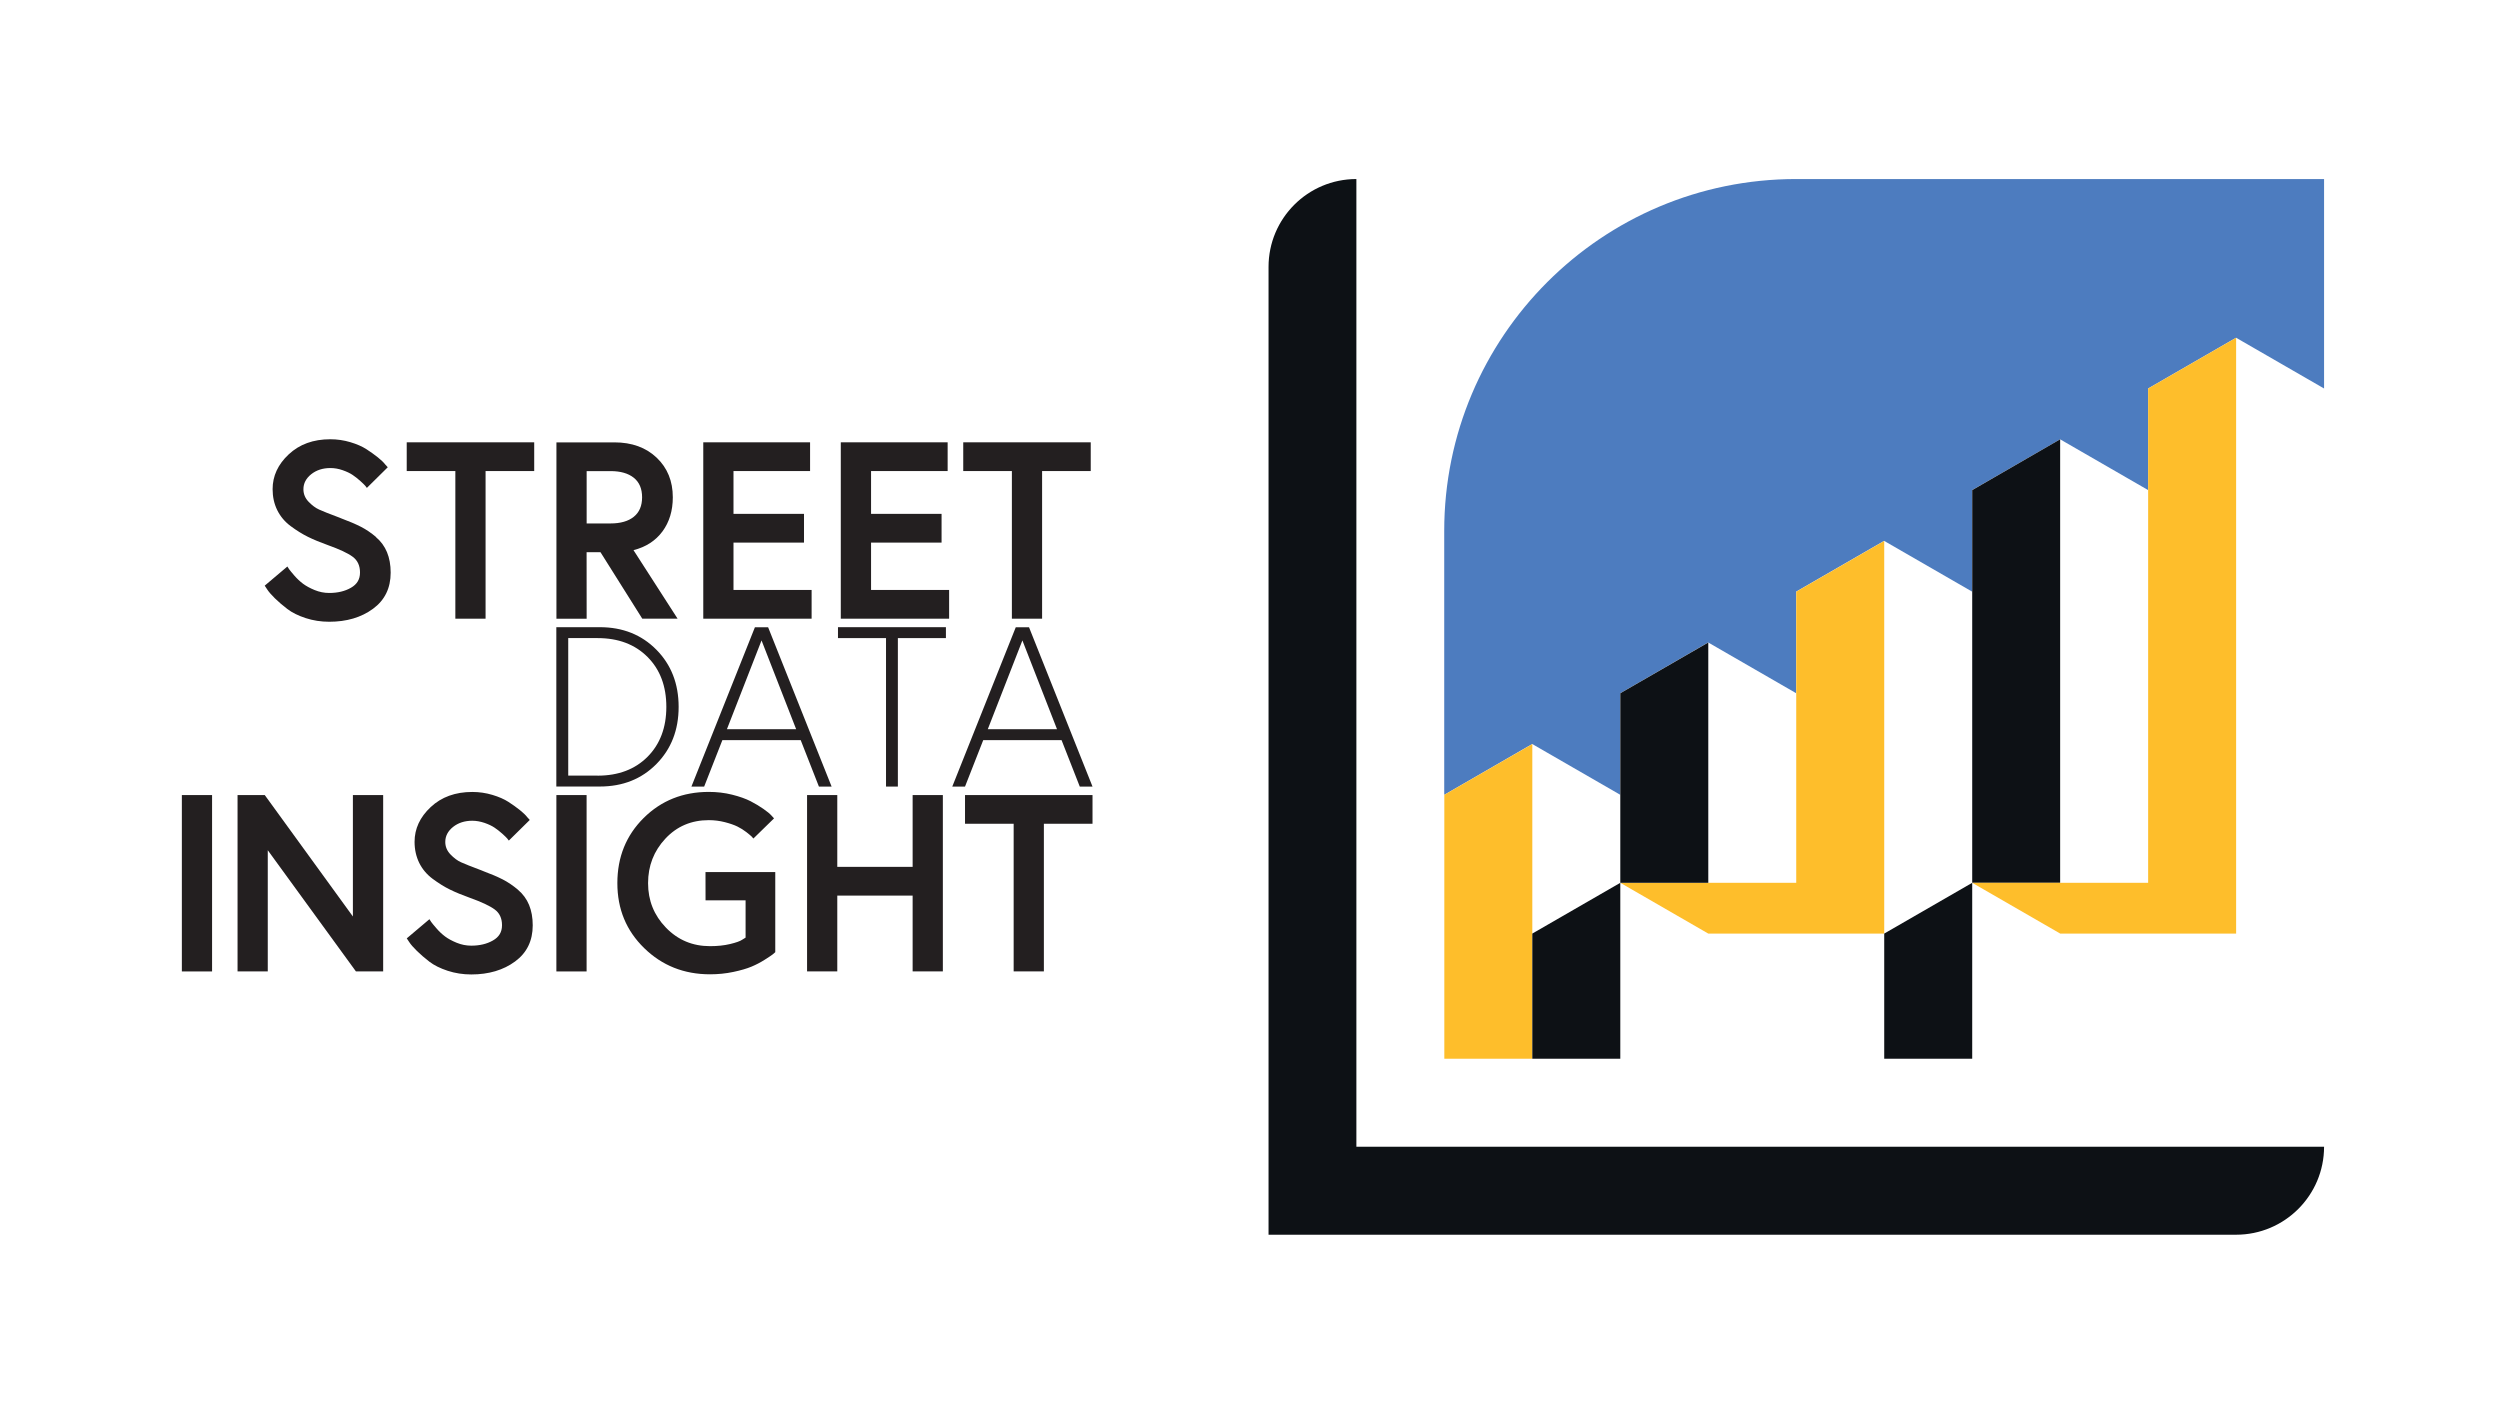
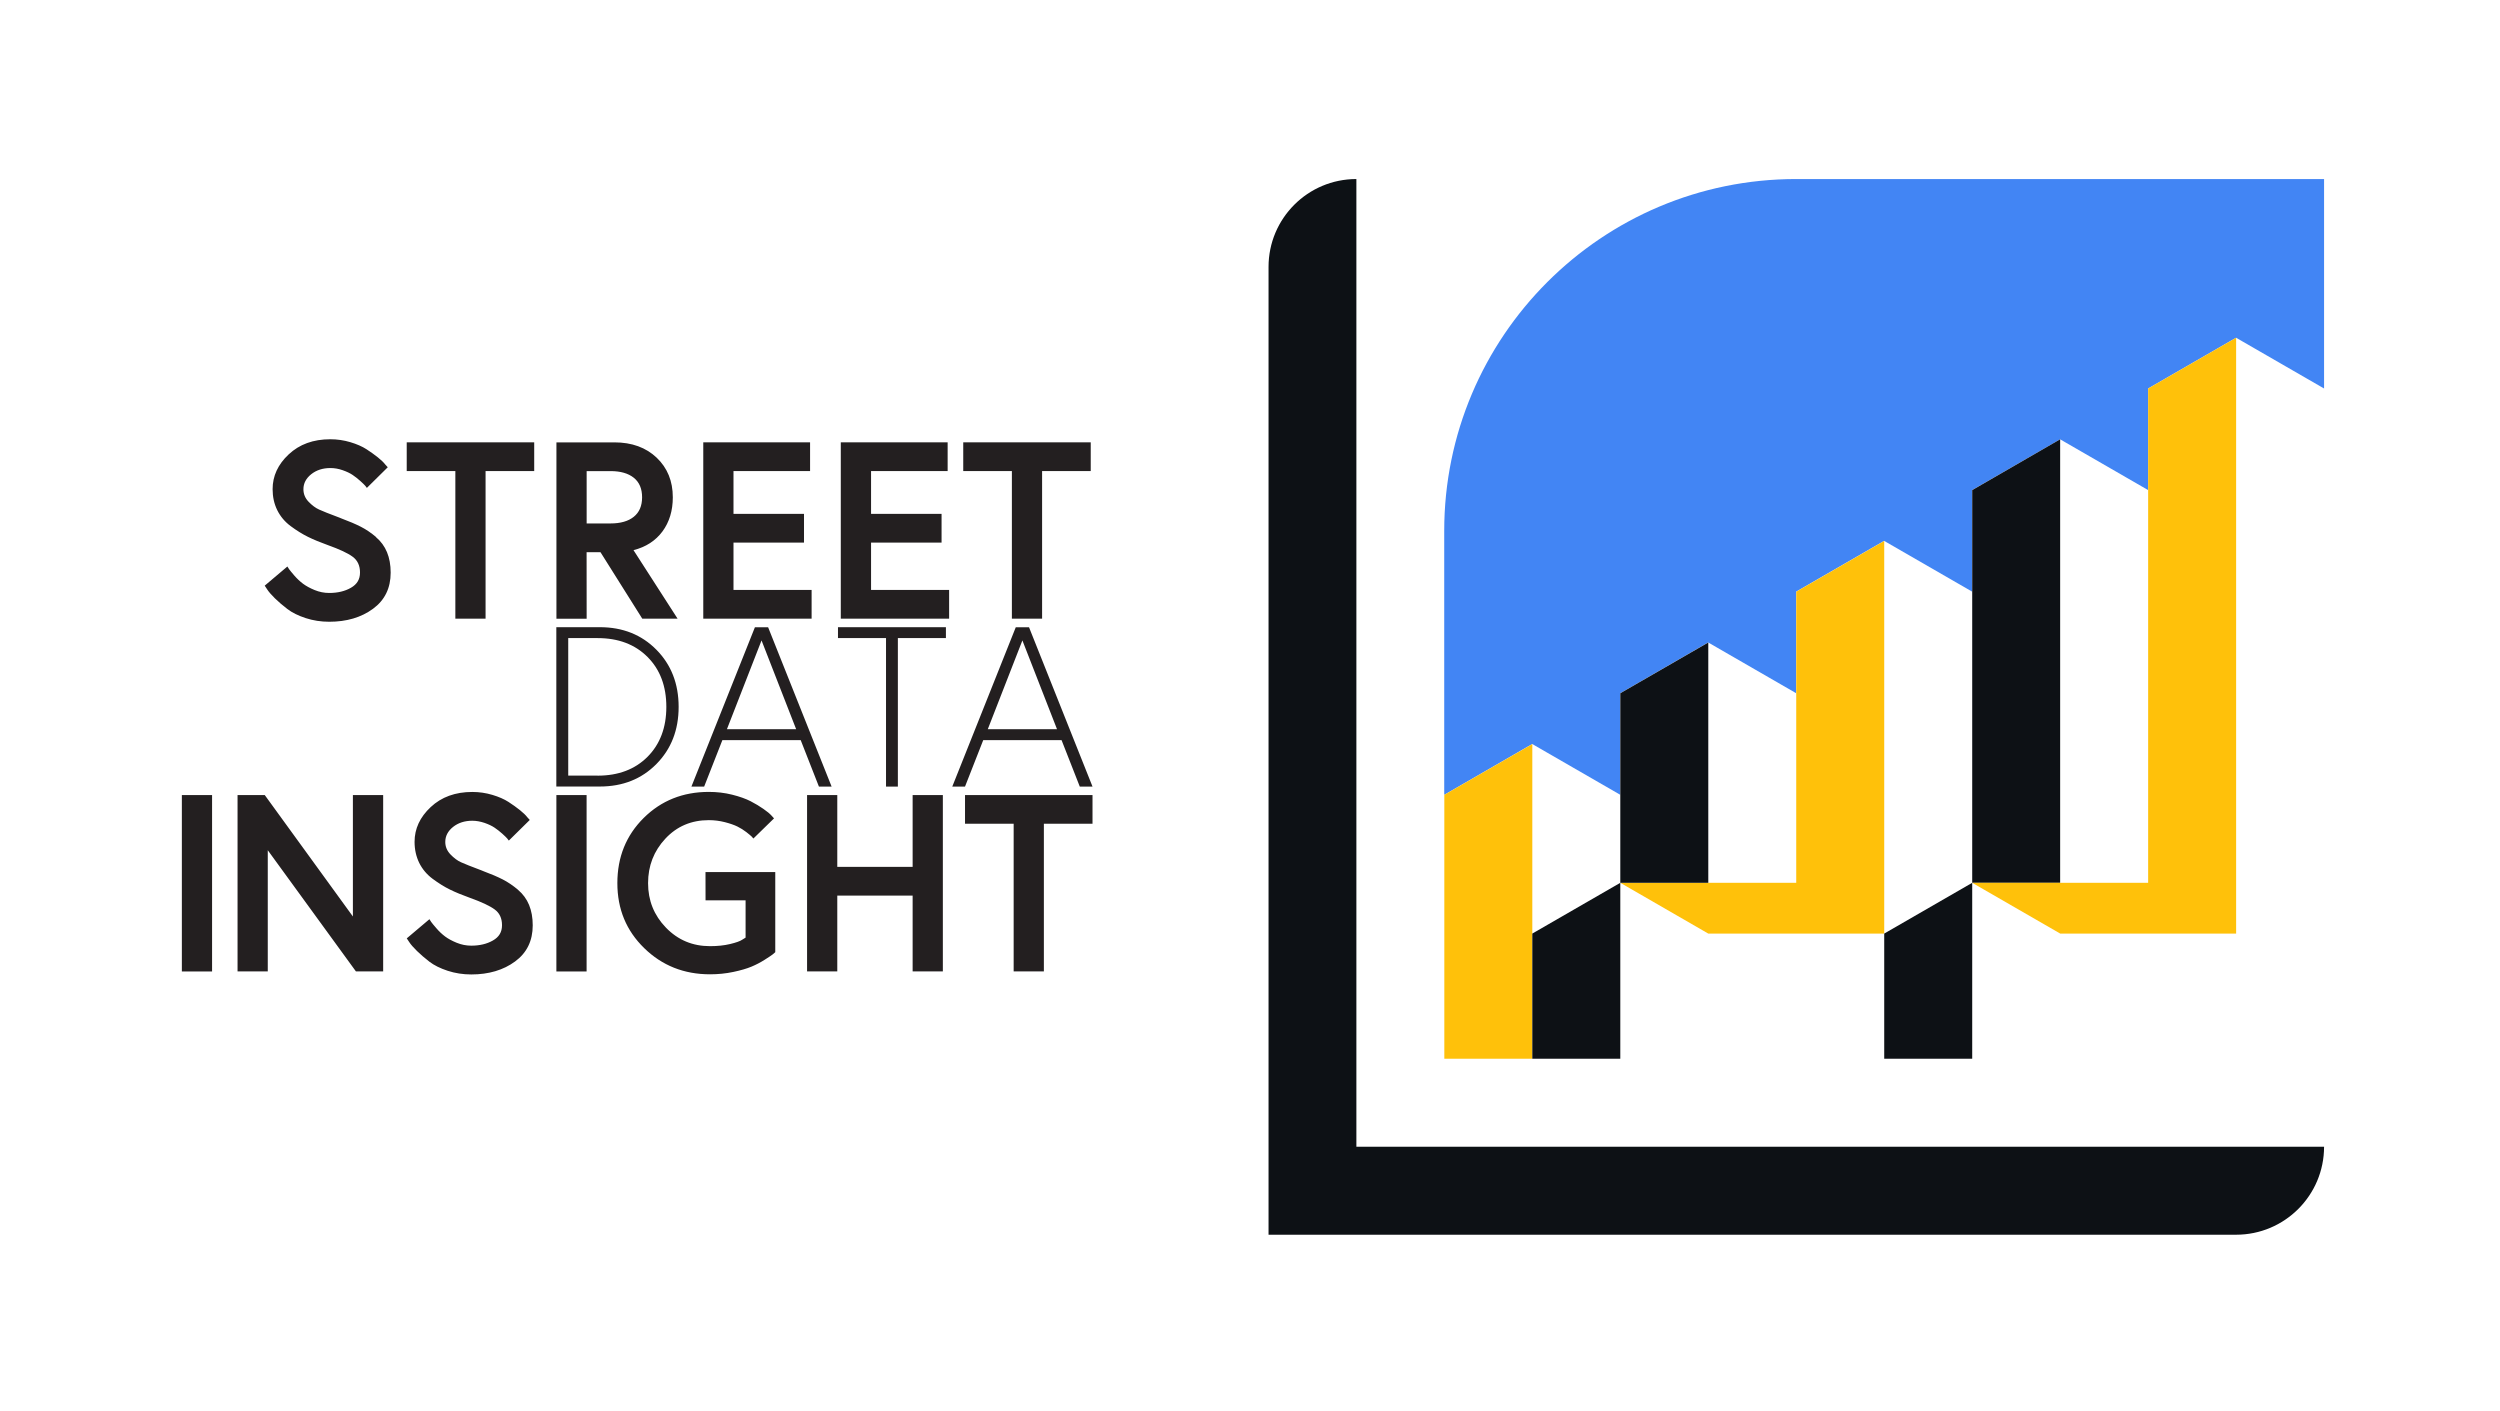
<svg xmlns="http://www.w3.org/2000/svg" viewBox="0 0 506.31 285.69">
  <defs>
-     <style>.e{fill:#0d1115;}.f{fill:#4d7cbf;}.g{clip-path:url(#d);}.h{fill:#febe2b;}.i{fill:none;}.j{fill:#231f20;}</style>
    <clipPath id="d">
-       <rect class="i" width="506.31" height="285.69" />
+       <path fill="none" d="M0 0h506.31v285.69H0z" />
    </clipPath>
+     <style>.e{fill:#0d1115}.g{fill:#ffc10a}</style>
  </defs>
-   <g id="a" />
  <g id="b">
-     <g id="c">
-       <g class="g">
-         <g>
-           <path class="j" d="M137.44,143.16c0-4.67-1.5-8.53-4.5-11.57-3-3.04-6.82-4.57-11.46-4.57h-8.81v32.27h8.81c4.64,0,8.46-1.52,11.46-4.56,3-3.04,4.5-6.9,4.5-11.57m-16.41,13.92h-5.95v-27.85h5.95c4.21,0,7.58,1.28,10.12,3.83,2.54,2.55,3.8,5.92,3.8,10.1s-1.27,7.55-3.8,10.1c-2.54,2.55-5.91,3.83-10.12,3.83" />
-           <path class="j" d="M168.42,159.3l-12.86-32.27h-2.67l-12.86,32.27h2.58l3.69-9.41h15.86l3.69,9.41m-18.63-11.62l7.01-17.98,7.01,17.98h-14.02Z" />
-           <polyline class="j" points="169.71 129.23 179.44 129.23 179.44 159.3 181.84 159.3 181.84 129.23 191.57 129.23 191.57 127.02 169.71 127.02" />
-           <path class="j" d="M214.99,149.89l3.69,9.41h2.58l-12.86-32.27h-2.68l-12.86,32.27h2.58l3.69-9.41m7.93-20.19l7.01,17.98h-14.02l7.01-17.98Z" />
-           <path class="j" d="M76.17,108.77c-1-.85-2.03-1.55-3.09-2.09-1.06-.54-2.37-1.1-3.93-1.68-.07-.03-.19-.08-.36-.15-2.08-.78-3.47-1.33-4.18-1.66-.71-.32-1.42-.85-2.12-1.58-.7-.73-1.04-1.57-1.04-2.53,0-1.19,.53-2.2,1.58-3.04,1.05-.83,2.34-1.25,3.88-1.25,.82,0,1.64,.14,2.47,.43,.83,.29,1.51,.61,2.04,.97,.53,.36,1.05,.77,1.55,1.22,.51,.46,.84,.78,1,.97,.15,.19,.26,.33,.33,.43l4.23-4.18-.51-.56c-.31-.41-.8-.88-1.48-1.43-.68-.54-1.45-1.1-2.32-1.66-.87-.56-1.96-1.04-3.27-1.43-1.31-.39-2.66-.59-4.06-.59-3.44,0-6.24,1.02-8.42,3.06-2.18,2.04-3.26,4.39-3.26,7.04,0,1.57,.31,2.98,.94,4.26,.63,1.27,1.54,2.36,2.73,3.24,1.19,.88,2.36,1.61,3.5,2.17,1.14,.56,2.47,1.11,4,1.66,2.38,.85,4.07,1.64,5.05,2.37,.99,.73,1.48,1.8,1.48,3.19s-.61,2.39-1.84,3.09c-1.22,.7-2.69,1.05-4.39,1.05-1.02,0-2.01-.2-2.96-.59-.95-.39-1.73-.82-2.35-1.28-.61-.46-1.19-1-1.74-1.63-.54-.63-.9-1.06-1.07-1.3-.17-.24-.29-.42-.36-.56l-4.59,3.88,.51,.77c.31,.48,.82,1.07,1.55,1.79,.73,.71,1.57,1.44,2.53,2.17,.95,.73,2.19,1.34,3.7,1.84,1.51,.49,3.1,.74,4.77,.74,3.54,0,6.5-.88,8.88-2.63,2.38-1.75,3.57-4.19,3.57-7.32,0-1.56-.25-2.94-.74-4.13-.49-1.19-1.24-2.21-2.24-3.06" />
-           <polyline class="j" points="82.37 95.4 92.22 95.4 92.22 125.3 98.34 125.3 98.34 95.4 108.19 95.4 108.19 89.58 82.37 89.58" />
-           <path class="j" d="M118.8,111.83h2.81l8.47,13.47h7.15l-8.93-13.88c2.52-.64,4.47-1.91,5.87-3.8,1.39-1.89,2.09-4.19,2.09-6.91,0-3.27-1.09-5.94-3.26-8.01-2.18-2.07-5.03-3.11-8.57-3.11h-11.74v35.72h6.12m0-29.9h4.85c2.01,0,3.57,.45,4.7,1.35,1.12,.9,1.68,2.22,1.68,3.95s-.56,3.05-1.68,3.95c-1.12,.9-2.69,1.35-4.7,1.35h-4.85v-10.61Z" />
-           <polyline class="j" points="164.37 119.48 148.55 119.48 148.55 109.89 162.83 109.89 162.83 104.07 148.55 104.07 148.55 95.4 164.06 95.4 164.06 89.58 142.43 89.58 142.43 125.3 164.37 125.3" />
-           <polyline class="j" points="204.93 125.3 211.05 125.3 211.05 95.4 220.9 95.4 220.9 89.58 195.08 89.58 195.08 95.4 204.93 95.4" />
-           <polyline class="j" points="176.41 109.89 190.69 109.89 190.69 104.07 176.41 104.07 176.41 95.4 191.92 95.4 191.92 89.58 170.28 89.58 170.28 125.3 192.22 125.3 192.22 119.48 176.41 119.48" />
-           <path class="j" d="M104.91,180.2c-1.01-.85-2.04-1.55-3.09-2.09-1.06-.54-2.36-1.1-3.93-1.68-.07-.03-.19-.08-.36-.15-2.07-.78-3.47-1.33-4.18-1.66-.71-.32-1.42-.85-2.12-1.58-.7-.73-1.05-1.57-1.05-2.53,0-1.19,.53-2.2,1.58-3.04,1.05-.83,2.35-1.25,3.88-1.25,.82,0,1.64,.15,2.48,.43,.83,.29,1.51,.61,2.04,.97,.53,.36,1.05,.76,1.56,1.22,.51,.46,.84,.78,1,.97,.15,.19,.26,.33,.33,.43l4.24-4.18-.51-.56c-.31-.41-.8-.88-1.48-1.43-.68-.54-1.45-1.1-2.32-1.66-.87-.56-1.96-1.04-3.27-1.43-1.31-.39-2.66-.59-4.06-.59-3.43,0-6.24,1.02-8.42,3.06-2.18,2.04-3.27,4.39-3.27,7.04,0,1.57,.32,2.98,.94,4.26,.63,1.27,1.54,2.36,2.73,3.24,1.19,.88,2.35,1.61,3.5,2.17,1.14,.56,2.48,1.11,4.01,1.66,2.38,.85,4.06,1.64,5.05,2.37,.99,.73,1.48,1.79,1.48,3.19s-.61,2.39-1.84,3.09c-1.22,.7-2.69,1.05-4.39,1.05-1.02,0-2.01-.2-2.96-.59-.95-.39-1.74-.82-2.35-1.28-.61-.46-1.19-1-1.73-1.63-.55-.63-.9-1.06-1.07-1.3-.17-.24-.29-.43-.36-.56l-4.59,3.88,.51,.77c.31,.48,.83,1.07,1.56,1.79,.73,.71,1.57,1.44,2.52,2.17,.95,.73,2.19,1.34,3.7,1.84,1.51,.49,3.1,.74,4.77,.74,3.54,0,6.5-.88,8.88-2.63,2.38-1.75,3.57-4.19,3.57-7.32,0-1.56-.25-2.94-.74-4.13-.49-1.19-1.24-2.21-2.24-3.06" />
-           <rect class="j" x="112.68" y="161.02" width="6.12" height="35.72" />
-           <path class="j" d="M142.89,182.34h8.11v7.55l-.66,.41c-.44,.31-1.27,.6-2.48,.89-1.21,.29-2.56,.43-4.06,.43-3.54,0-6.51-1.25-8.93-3.75-2.42-2.5-3.62-5.5-3.62-9.01s1.17-6.51,3.5-9.01c2.33-2.5,5.26-3.75,8.8-3.75,1.12,0,2.21,.14,3.26,.41,1.05,.27,1.9,.57,2.55,.89,.65,.32,1.24,.7,1.79,1.12,.54,.43,.9,.72,1.07,.89,.17,.17,.29,.31,.36,.41l4.18-4.08-.51-.56c-.34-.38-.88-.83-1.63-1.35-.75-.53-1.62-1.05-2.6-1.56-.99-.51-2.24-.95-3.75-1.33s-3.09-.56-4.72-.56c-5.24,0-9.64,1.76-13.19,5.28-3.55,3.52-5.33,7.92-5.33,13.19s1.81,9.63,5.43,13.16c3.62,3.54,8.07,5.31,13.34,5.31,1.63,0,3.21-.16,4.72-.48s2.74-.68,3.67-1.07c.93-.39,1.82-.85,2.65-1.38,.83-.53,1.37-.88,1.61-1.07,.24-.19,.42-.35,.56-.48v-16.23h-14.13" />
-           <polyline class="j" points="184.83 175.56 169.57 175.56 169.57 161.02 163.45 161.02 163.45 196.73 169.57 196.73 169.57 181.38 184.83 181.38 184.83 196.73 190.95 196.73 190.95 161.02 184.83 161.02" />
-           <polyline class="j" points="195.44 166.83 205.29 166.83 205.29 196.73 211.41 196.73 211.41 166.83 221.26 166.83 221.26 161.02 195.44 161.02" />
-           <polyline class="j" points="71.47 185.61 53.62 161.02 48.11 161.02 48.11 196.73 54.23 196.73 54.23 172.19 72.08 196.73 77.6 196.73 77.6 161.02 71.47 161.02" />
-           <rect class="j" x="36.83" y="161.02" width="6.12" height="35.72" />
-           <path class="f" d="M363.78,36.26h106.9v42.42c-5.94-3.43-11.88-6.86-17.82-10.28-5.94,3.43-11.88,6.86-17.82,10.28v20.57c-5.94-3.43-11.88-6.86-17.82-10.28l-17.82,10.28v20.57l-17.82-10.28c-5.94,3.43-11.88,6.86-17.82,10.28v20.57l-17.82-10.28-17.7,10.22-.11,.06v20.57l-17.82-10.28c-5.94,3.43-11.88,6.86-17.82,10.29v-53.45c0-39.36,31.91-71.26,71.27-71.26" />
-           <path class="e" d="M470.68,232.24c0,9.84-7.98,17.82-17.82,17.82h-195.95V54.05c0-9.82,7.96-17.79,17.79-17.79V232.24" />
-           <path class="h" d="M310.33,150.69v63.73h-17.82v-53.45c5.94-3.43,11.88-6.86,17.82-10.28" />
-           <path class="h" d="M381.6,109.54v79.53h-35.64l-17.81-10.28h35.63v-58.96c5.94-3.43,11.88-6.86,17.82-10.28" />
-           <polyline class="e" points="417.23 88.97 417.23 178.79 399.42 178.79 399.42 99.26" />
-           <path class="e" d="M345.97,130.12v48.67h-17.82v-38.39c5.94-3.43,11.88-6.86,17.82-10.28" />
-           <path class="e" d="M399.42,178.79v35.63h-17.82v-25.35c5.94-3.43,11.88-6.85,17.82-10.28" />
-           <path class="e" d="M328.15,178.79v35.63h-17.82v-25.35c5.94-3.43,11.88-6.85,17.82-10.28" />
-           <path class="h" d="M452.87,68.4v120.67h-35.63l-17.82-10.28h35.63V78.68c5.94-3.43,11.88-6.86,17.82-10.28" />
-         </g>
-       </g>
+     <g id="c" clip-path="url(#d)">
+       <path fill="#231f20" d="M137.44 143.16c0-4.67-1.5-8.53-4.5-11.57-3-3.04-6.82-4.57-11.46-4.57h-8.81v32.27h8.81c4.64 0 8.46-1.52 11.46-4.56s4.5-6.9 4.5-11.57m-16.41 13.92h-5.95v-27.85h5.95c4.21 0 7.58 1.28 10.12 3.83s3.8 5.92 3.8 10.1-1.27 7.55-3.8 10.1c-2.54 2.55-5.91 3.83-10.12 3.83m47.39 2.21-12.86-32.27h-2.67l-12.86 32.27h2.58l3.69-9.41h15.86l3.69 9.41m-18.63-11.62 7.01-17.98 7.01 17.98h-14.02Zm22.49-18.45h9.73v30.07h2.4v-30.07h9.73v-2.21h-21.86m45.28 22.87 3.69 9.41h2.58l-12.86-32.27h-2.68l-12.86 32.27h2.58l3.69-9.41m7.93-20.19 7.01 17.98h-14.02l7.01-17.98ZM76.17 108.77c-1-.85-2.03-1.55-3.09-2.09-1.06-.54-2.37-1.1-3.93-1.68-.07-.03-.19-.08-.36-.15-2.08-.78-3.47-1.33-4.18-1.66-.71-.32-1.42-.85-2.12-1.58s-1.04-1.57-1.04-2.53c0-1.19.53-2.2 1.58-3.04 1.05-.83 2.34-1.25 3.88-1.25.82 0 1.64.14 2.47.43s1.51.61 2.04.97 1.05.77 1.55 1.22c.51.46.84.78 1 .97.15.19.26.33.33.43l4.23-4.18-.51-.56c-.31-.41-.8-.88-1.48-1.43-.68-.54-1.45-1.1-2.32-1.66-.87-.56-1.96-1.04-3.27-1.43s-2.66-.59-4.06-.59c-3.44 0-6.24 1.02-8.42 3.06s-3.26 4.39-3.26 7.04c0 1.57.31 2.98.94 4.26.63 1.27 1.54 2.36 2.73 3.24s2.36 1.61 3.5 2.17 2.47 1.11 4 1.66c2.38.85 4.07 1.64 5.05 2.37.99.73 1.48 1.8 1.48 3.19s-.61 2.39-1.84 3.09c-1.22.7-2.69 1.05-4.39 1.05-1.02 0-2.01-.2-2.96-.59-.95-.39-1.73-.82-2.35-1.28-.61-.46-1.19-1-1.74-1.63-.54-.63-.9-1.06-1.07-1.3-.17-.24-.29-.42-.36-.56l-4.59 3.88.51.77c.31.48.82 1.07 1.55 1.79.73.71 1.57 1.44 2.53 2.17.95.73 2.19 1.34 3.7 1.84 1.51.49 3.1.74 4.77.74 3.54 0 6.5-.88 8.88-2.63s3.57-4.19 3.57-7.32c0-1.56-.25-2.94-.74-4.13s-1.24-2.21-2.24-3.06m6.23-13.38h9.85v29.9h6.12V95.4h9.85v-5.82H82.37m36.43 22.25h2.81l8.47 13.47h7.15l-8.93-13.88c2.52-.64 4.47-1.91 5.87-3.8 1.39-1.89 2.09-4.19 2.09-6.91 0-3.27-1.09-5.94-3.26-8.01-2.18-2.07-5.03-3.11-8.57-3.11h-11.74v35.72h6.12m0-29.9h4.85c2.01 0 3.57.45 4.7 1.35 1.12.9 1.68 2.22 1.68 3.95s-.56 3.05-1.68 3.95c-1.12.9-2.69 1.35-4.7 1.35h-4.85V95.4Zm45.56 24.07h-15.82v-9.59h14.28v-5.82h-14.28V95.4h15.51v-5.82h-21.63v35.72h21.94m40.56 0h6.12V95.4h9.85v-5.82h-25.82v5.82h9.85m-28.52 14.49h14.28v-5.82h-14.28V95.4h15.51v-5.82h-21.64v35.72h21.94v-5.82h-15.81m-71.5 60.72c-1.01-.85-2.04-1.55-3.09-2.09-1.06-.54-2.36-1.1-3.93-1.68-.07-.03-.19-.08-.36-.15-2.07-.78-3.47-1.33-4.18-1.66-.71-.32-1.42-.85-2.12-1.58-.7-.73-1.05-1.57-1.05-2.53 0-1.19.53-2.2 1.58-3.04 1.05-.83 2.35-1.25 3.88-1.25.82 0 1.64.15 2.48.43.83.29 1.51.61 2.04.97s1.05.76 1.56 1.22c.51.46.84.78 1 .97.15.19.26.33.33.43l4.24-4.18-.51-.56c-.31-.41-.8-.88-1.48-1.43-.68-.54-1.45-1.1-2.32-1.66s-1.96-1.04-3.27-1.43-2.66-.59-4.06-.59c-3.43 0-6.24 1.02-8.42 3.06s-3.27 4.39-3.27 7.04c0 1.57.32 2.98.94 4.26.63 1.27 1.54 2.36 2.73 3.24s2.35 1.61 3.5 2.17c1.14.56 2.48 1.11 4.01 1.66 2.38.85 4.06 1.64 5.05 2.37.99.73 1.48 1.79 1.48 3.19s-.61 2.39-1.84 3.09c-1.22.7-2.69 1.05-4.39 1.05-1.02 0-2.01-.2-2.96-.59s-1.74-.82-2.35-1.28c-.61-.46-1.19-1-1.73-1.63-.55-.63-.9-1.06-1.07-1.3s-.29-.43-.36-.56l-4.59 3.88.51.77c.31.48.83 1.07 1.56 1.79.73.71 1.57 1.44 2.52 2.17s2.19 1.34 3.7 1.84c1.51.49 3.1.74 4.77.74 3.54 0 6.5-.88 8.88-2.63s3.57-4.19 3.57-7.32c0-1.56-.25-2.94-.74-4.13s-1.24-2.21-2.24-3.06m7.77-19.19h6.12v35.72h-6.12zm30.21 21.32H151v7.55l-.66.41c-.44.31-1.27.6-2.48.89-1.21.29-2.56.43-4.06.43-3.54 0-6.51-1.25-8.93-3.75s-3.62-5.5-3.62-9.01 1.17-6.51 3.5-9.01 5.26-3.75 8.8-3.75c1.12 0 2.21.14 3.26.41 1.05.27 1.9.57 2.55.89.65.32 1.24.7 1.79 1.12.54.43.9.72 1.07.89.17.17.29.31.36.41l4.18-4.08-.51-.56c-.34-.38-.88-.83-1.63-1.35-.75-.53-1.62-1.05-2.6-1.56-.99-.51-2.24-.95-3.75-1.33s-3.09-.56-4.72-.56c-5.24 0-9.64 1.76-13.19 5.28s-5.33 7.92-5.33 13.19 1.81 9.63 5.43 13.16c3.62 3.54 8.07 5.31 13.34 5.31 1.63 0 3.21-.16 4.72-.48s2.74-.68 3.67-1.07c.93-.39 1.82-.85 2.65-1.38.83-.53 1.37-.88 1.61-1.07s.42-.35.56-.48v-16.23h-14.13m41.95-1.05h-15.26v-14.54h-6.12v35.71h6.12v-15.35h15.26v15.35h6.12v-35.71h-6.12m10.61 5.81h9.85v29.9h6.12v-29.9h9.85v-5.81h-25.82M71.47 185.61l-17.85-24.59h-5.51v35.71h6.12v-24.54l17.85 24.54h5.52v-35.71h-6.13m-34.64 0h6.12v35.72h-6.12z" />
+       <path fill="#4285f4" fill-rule="evenodd" d="M363.78 36.26h106.9v42.42c-5.94-3.43-11.88-6.86-17.82-10.28-5.94 3.43-11.88 6.86-17.82 10.28v20.57c-5.94-3.43-11.88-6.86-17.82-10.28L399.4 99.25v20.57l-17.82-10.28c-5.94 3.43-11.88 6.86-17.82 10.28v20.57l-17.82-10.28-17.7 10.22-.11.06v20.57l-17.82-10.28-17.82 10.29v-53.45c0-39.36 31.91-71.26 71.27-71.26" />
+       <path d="M470.68 232.24c0 9.84-7.98 17.82-17.82 17.82H256.91V54.05c0-9.82 7.96-17.79 17.79-17.79v195.98" class="e" />
+       <path d="M310.33 150.69v63.73h-17.82v-53.45c5.94-3.43 11.88-6.86 17.82-10.28m71.27-41.15v79.53h-35.64l-17.81-10.28h35.63v-58.96c5.94-3.43 11.88-6.86 17.82-10.28" class="g" />
+       <path d="M417.23 88.97v89.82h-17.81V99.26m-53.45 30.86v48.67h-17.82V140.4c5.94-3.43 11.88-6.86 17.82-10.28m53.45 48.67v35.63H381.6v-25.35c5.94-3.43 11.88-6.85 17.82-10.28m-71.27 0v35.63h-17.82v-25.35c5.94-3.43 11.88-6.85 17.82-10.28" class="e" />
+       <path d="M452.87 68.4v120.67h-35.63l-17.82-10.28h35.63V78.68c5.94-3.43 11.88-6.86 17.82-10.28" class="g" />
    </g>
  </g>
</svg>
